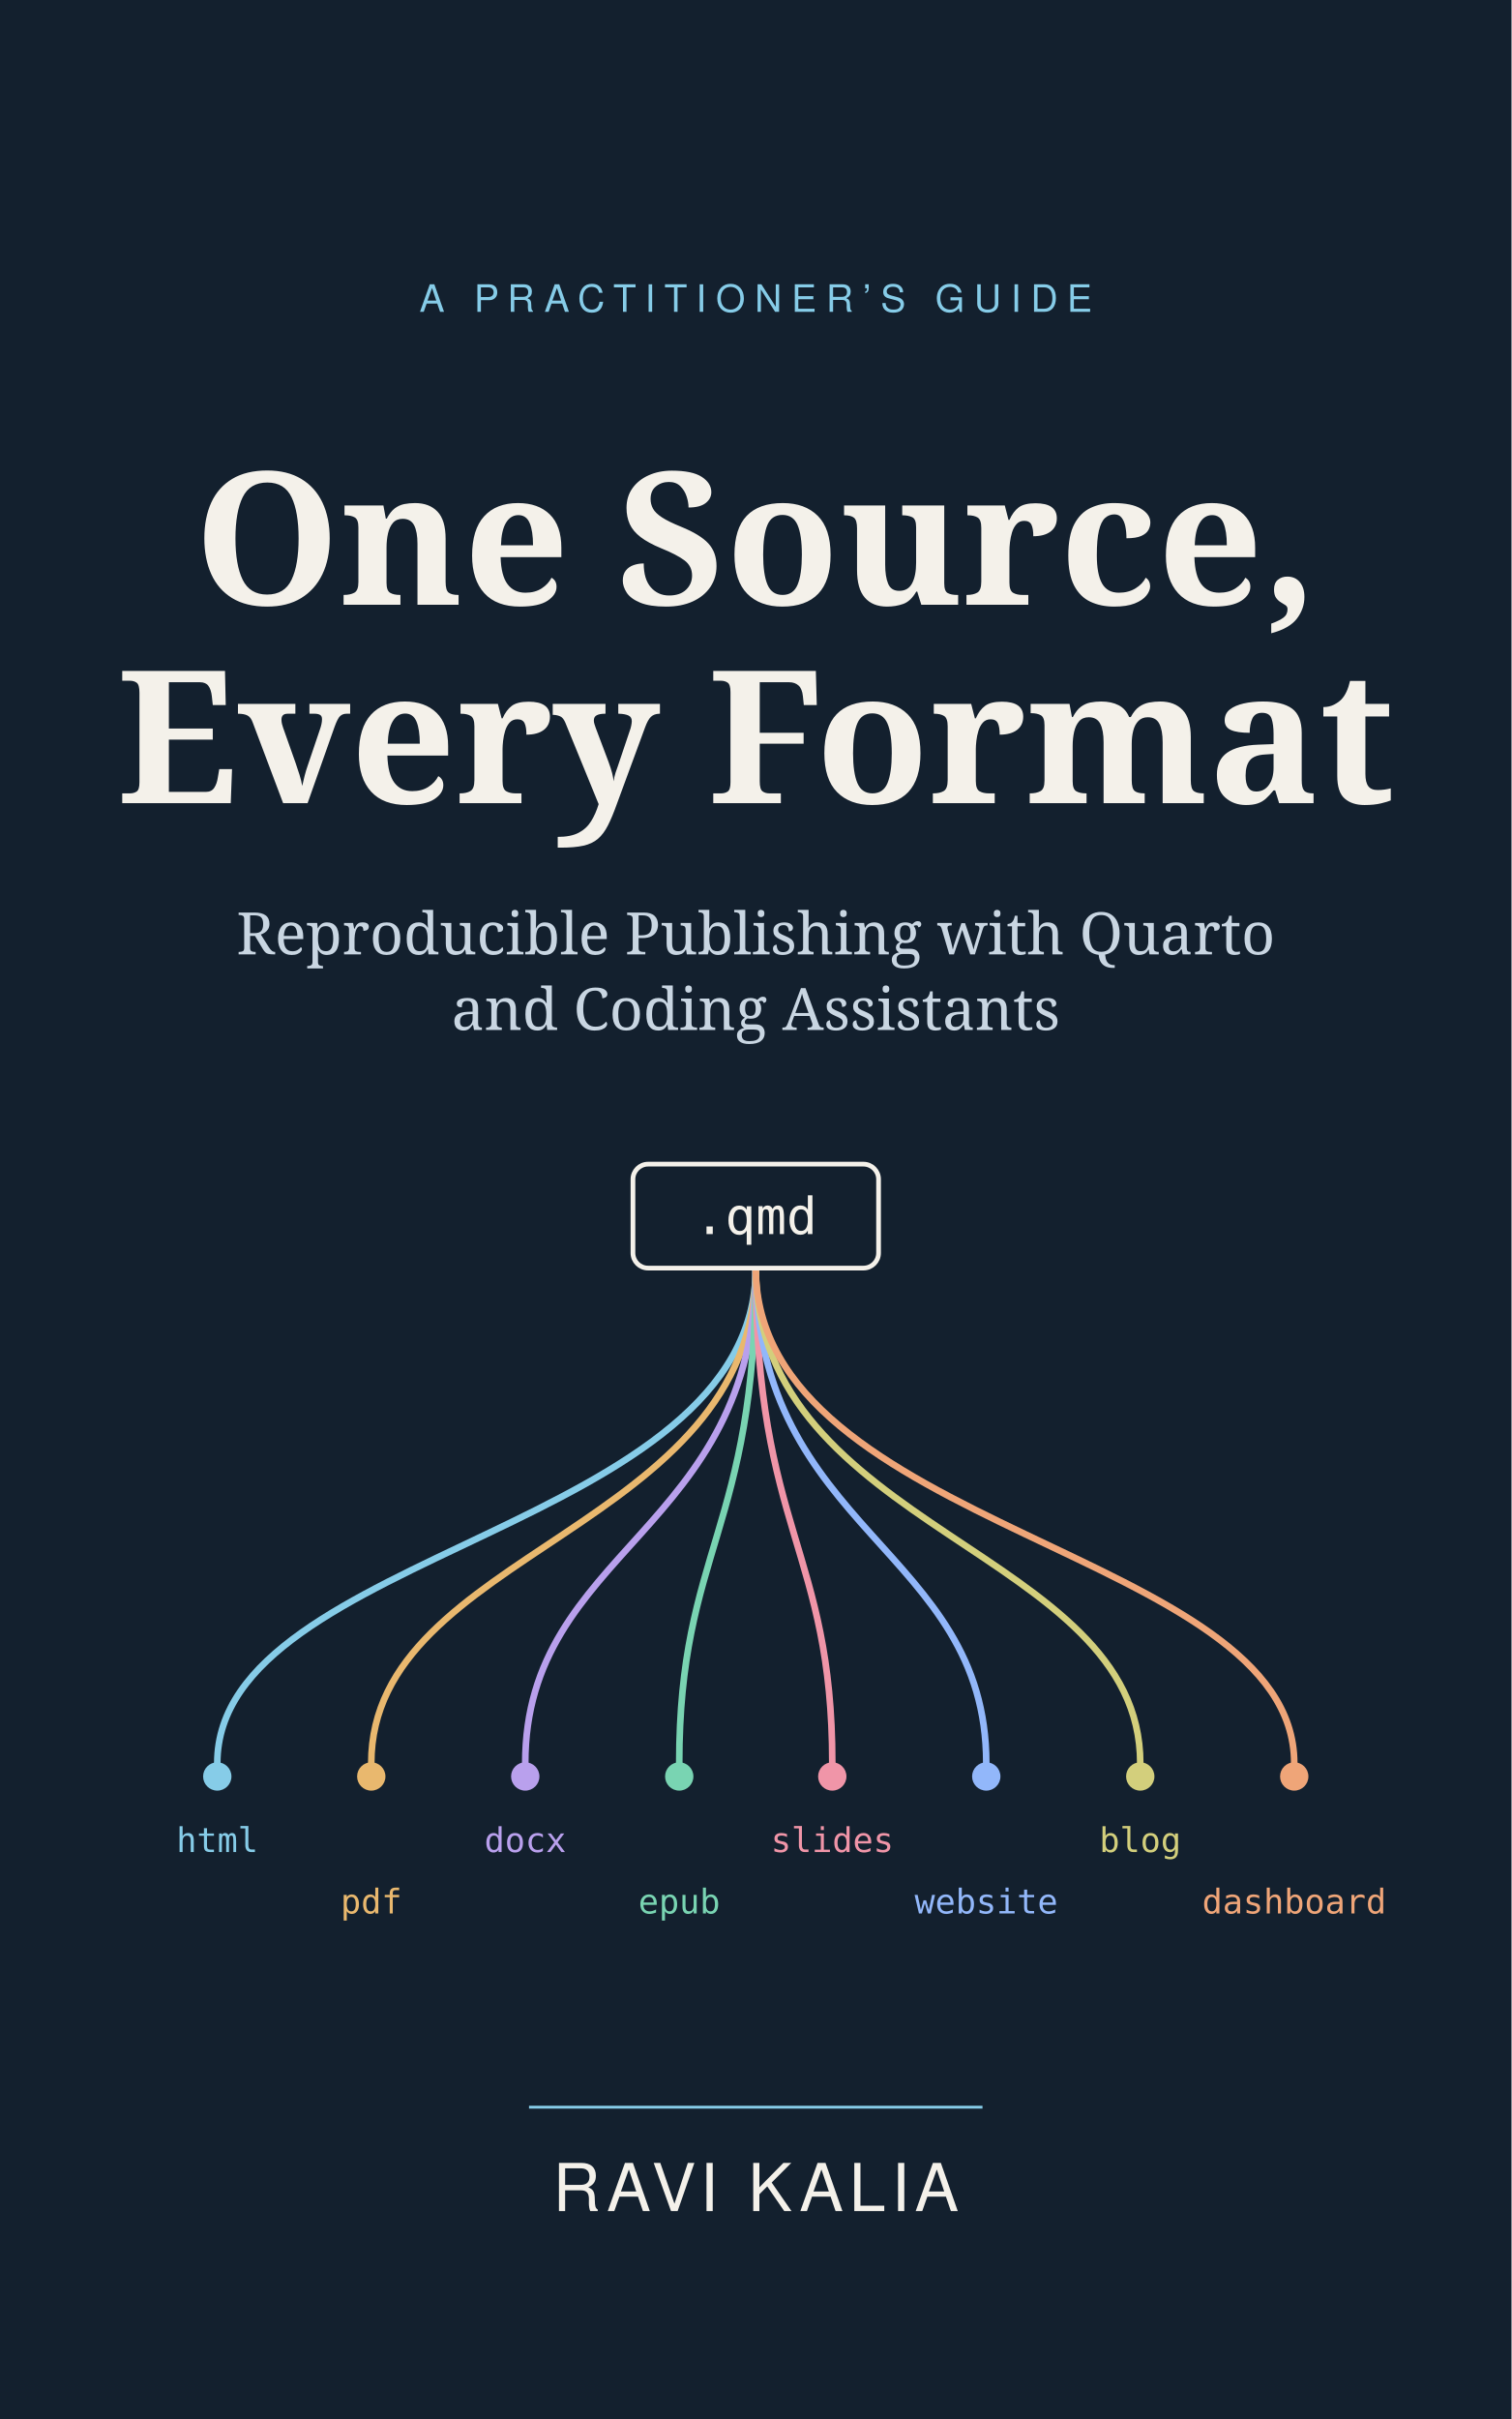
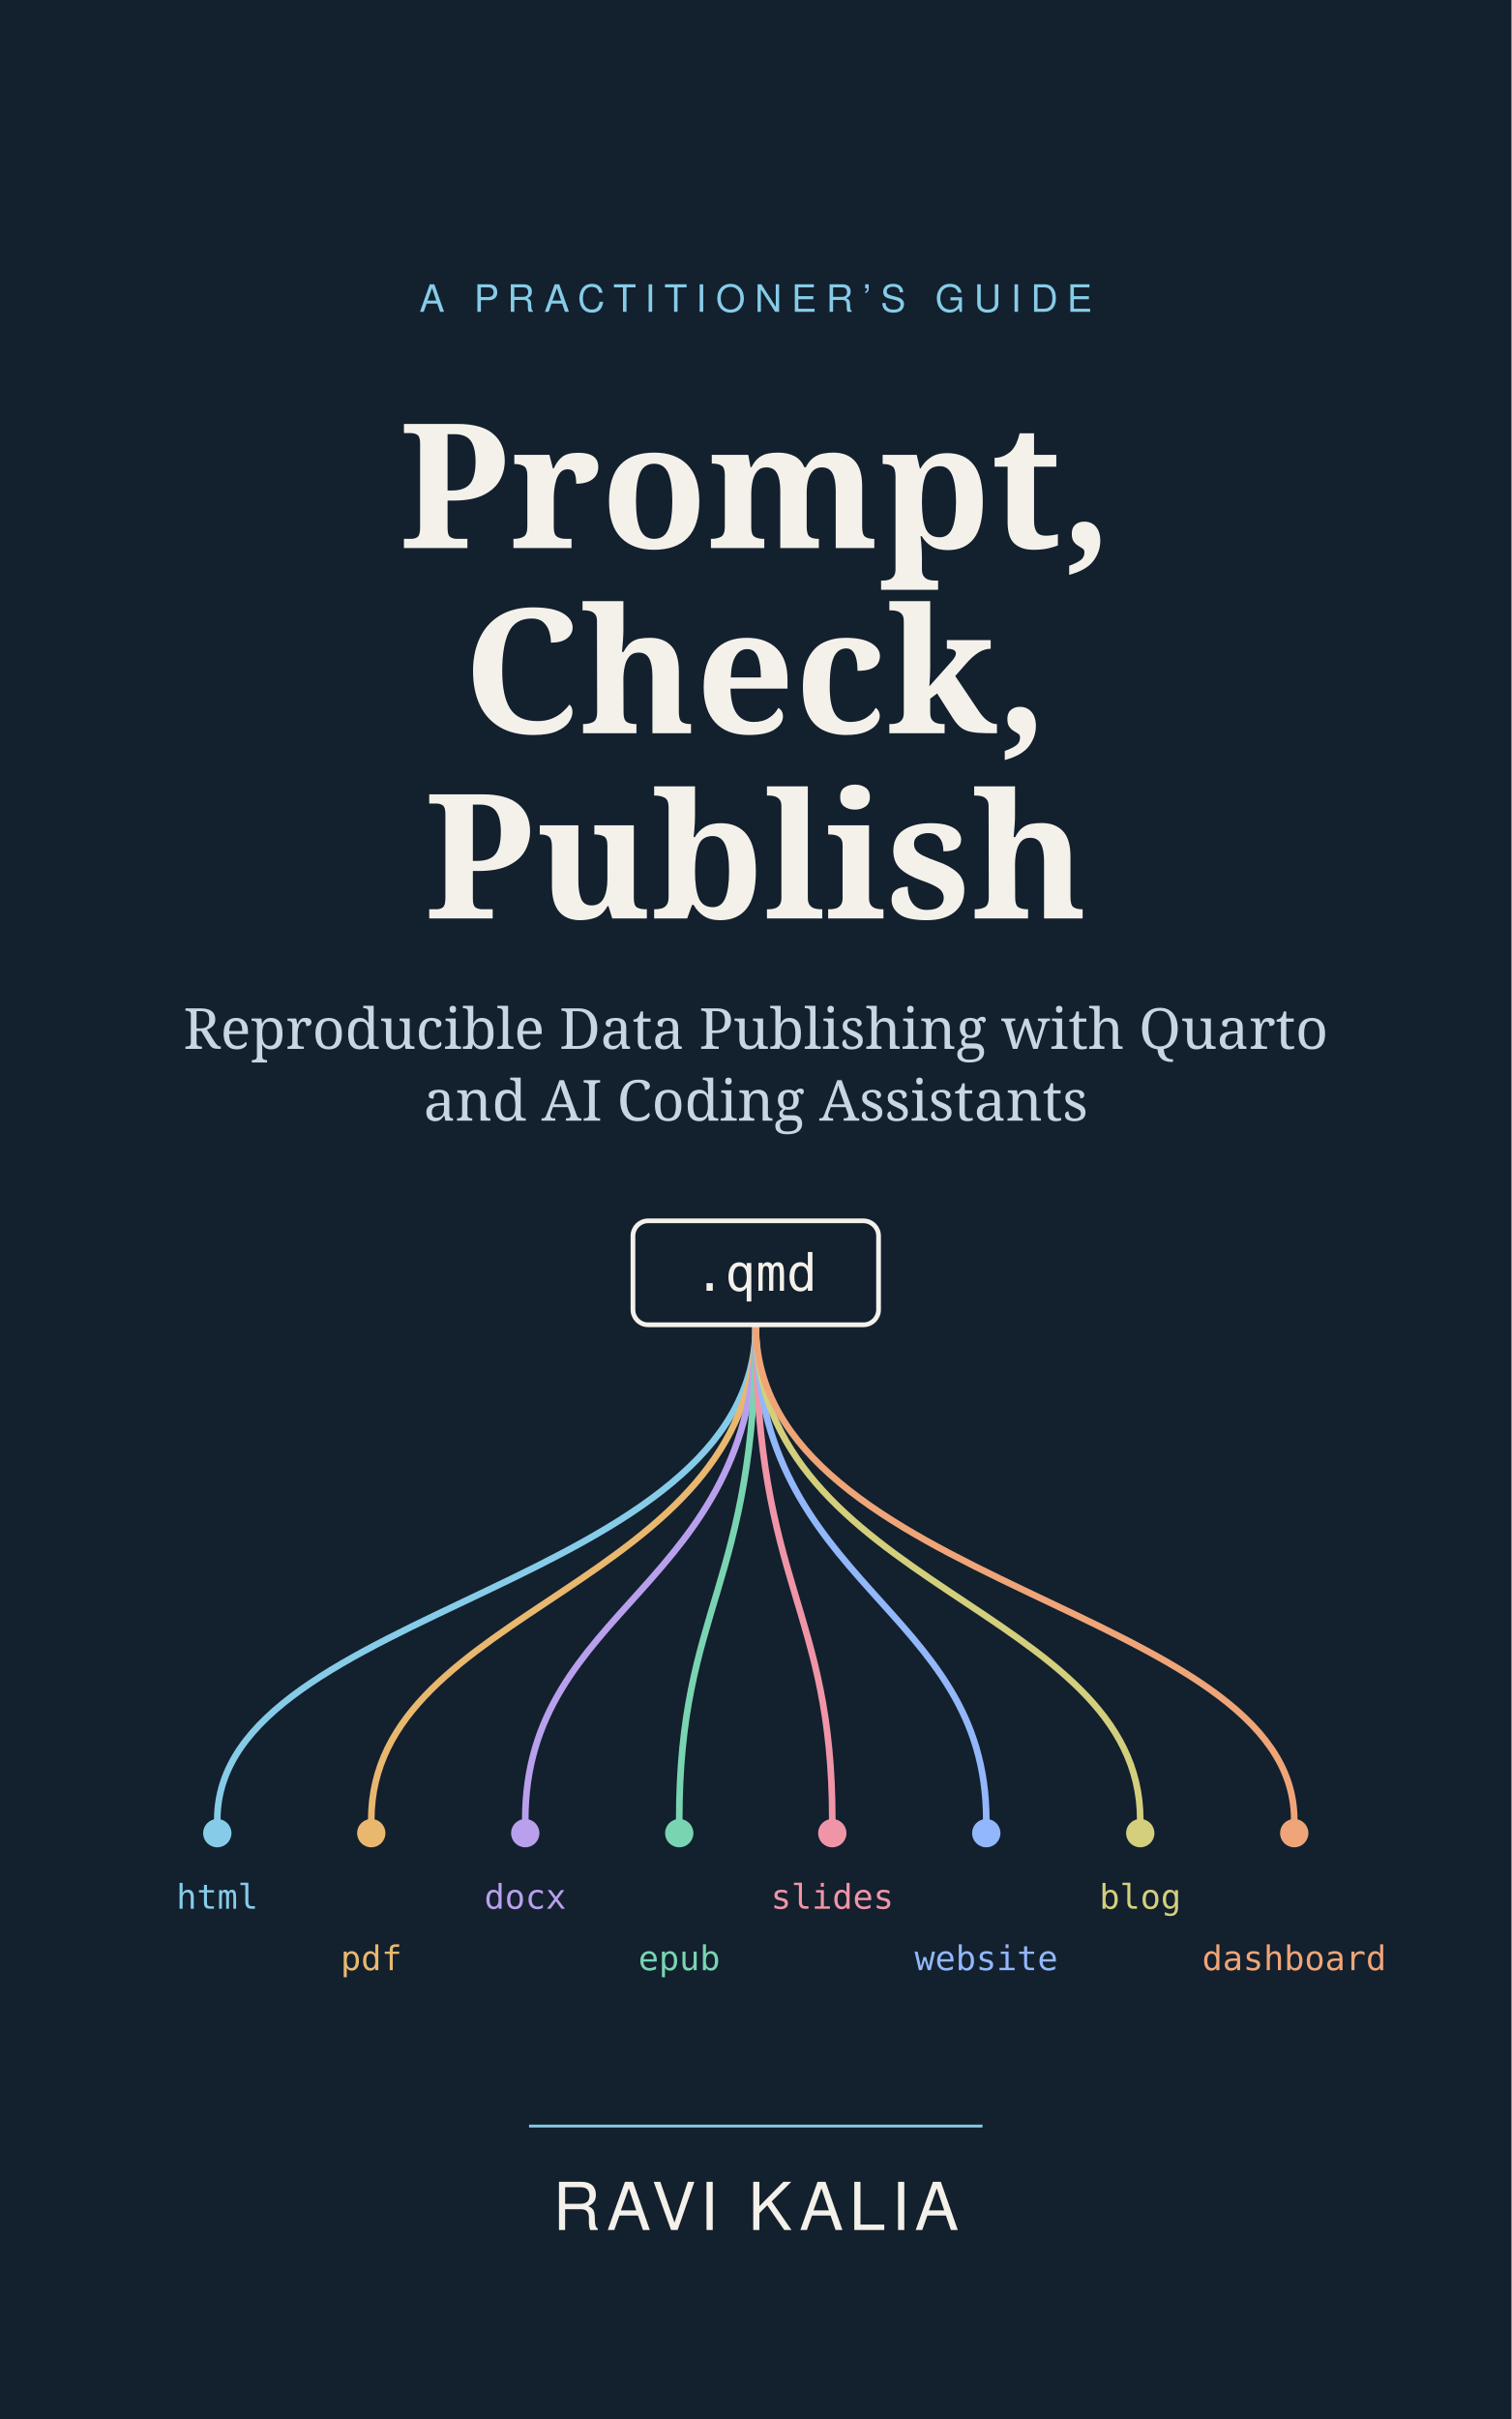
<svg xmlns="http://www.w3.org/2000/svg" width="1600" height="2560" viewBox="0 0 1600 2560" role="img" aria-labelledby="t d">
  <rect width="1600" height="2560" fill="#13202e" />
  <g font-family="'Avenir Next', Avenir, 'Helvetica Neue', Helvetica, Arial, sans-serif" text-anchor="middle">
    <text x="800" y="330" font-size="40" letter-spacing="10" fill="#86cce8">A PRACTITIONER’S GUIDE</text>
  </g>
-   <g font-family="'Iowan Old Style', Charter, Georgia, serif" text-anchor="middle" fill="#f4f1ea">
-     <text x="800" y="640" font-size="196" font-weight="700">One Source,</text>
-     <text x="800" y="850" font-size="196" font-weight="700">Every Format</text>
+   <g font-family="'Iowan Old Style', Charter, Georgia, serif" text-anchor="middle" fill="#f4f1ea" font-size="184" font-weight="700">
+     <text x="800" y="580">Prompt,</text>
+     <text x="800" y="776">Check,</text>
+     <text x="800" y="972">Publish</text>
  </g>
-   <g font-family="'Iowan Old Style', Charter, Georgia, serif" text-anchor="middle" fill="#c9d6e2" font-size="62">
-     <text x="800" y="1010">Reproducible Publishing with Quarto</text>
-     <text x="800" y="1090">and Coding Assistants</text>
+   <g font-family="'Iowan Old Style', Charter, Georgia, serif" text-anchor="middle" fill="#c9d6e2" font-size="60">
+     <text x="800" y="1110">Reproducible Data Publishing with Quarto</text>
+     <text x="800" y="1186">and AI Coding Assistants</text>
  </g>
  <g fill="none" stroke-width="7" stroke-linecap="round">
-     <path d="M800,1342 C800,1620 230,1640 230,1866" stroke="#86cce8" />
-     <path d="M800,1342 C800,1620 393,1640 393,1866" stroke="#e9b86e" />
-     <path d="M800,1342 C800,1620 556,1640 556,1866" stroke="#b9a0ed" />
-     <path d="M800,1342 C800,1620 719,1640 719,1866" stroke="#79d4b2" />
-     <path d="M800,1342 C800,1620 881,1640 881,1866" stroke="#f095a8" />
-     <path d="M800,1342 C800,1620 1044,1640 1044,1866" stroke="#92b7fa" />
-     <path d="M800,1342 C800,1620 1207,1640 1207,1866" stroke="#d3cf7c" />
-     <path d="M800,1342 C800,1620 1370,1640 1370,1866" stroke="#efa578" />
+     <path d="M800,1402 C800,1680 230,1700 230,1926" stroke="#86cce8" />
+     <path d="M800,1402 C800,1680 393,1700 393,1926" stroke="#e9b86e" />
+     <path d="M800,1402 C800,1680 556,1700 556,1926" stroke="#b9a0ed" />
+     <path d="M800,1402 C800,1680 719,1700 719,1926" stroke="#79d4b2" />
+     <path d="M800,1402 C800,1680 881,1700 881,1926" stroke="#f095a8" />
+     <path d="M800,1402 C800,1680 1044,1700 1044,1926" stroke="#92b7fa" />
+     <path d="M800,1402 C800,1680 1207,1700 1207,1926" stroke="#d3cf7c" />
+     <path d="M800,1402 C800,1680 1370,1700 1370,1926" stroke="#efa578" />
  </g>
-   <rect x="670" y="1232" width="260" height="110" rx="16" fill="#13202e" stroke="#f4f1ea" stroke-width="5" />
-   <text x="800" y="1306" font-family="Menlo, 'DejaVu Sans Mono', monospace" font-size="54" text-anchor="middle" fill="#f4f1ea">.qmd</text>
-   <circle cx="230" cy="1880" r="15" fill="#86cce8" />
-   <circle cx="393" cy="1880" r="15" fill="#e9b86e" />
-   <circle cx="556" cy="1880" r="15" fill="#b9a0ed" />
-   <circle cx="719" cy="1880" r="15" fill="#79d4b2" />
-   <circle cx="881" cy="1880" r="15" fill="#f095a8" />
-   <circle cx="1044" cy="1880" r="15" fill="#92b7fa" />
-   <circle cx="1207" cy="1880" r="15" fill="#d3cf7c" />
-   <circle cx="1370" cy="1880" r="15" fill="#efa578" />
+   <rect x="670" y="1292" width="260" height="110" rx="16" fill="#13202e" stroke="#f4f1ea" stroke-width="5" />
+   <text x="800" y="1366" font-family="Menlo, 'DejaVu Sans Mono', monospace" font-size="54" text-anchor="middle" fill="#f4f1ea">.qmd</text>
+   <circle cx="230" cy="1940" r="15" fill="#86cce8" />
+   <circle cx="393" cy="1940" r="15" fill="#e9b86e" />
+   <circle cx="556" cy="1940" r="15" fill="#b9a0ed" />
+   <circle cx="719" cy="1940" r="15" fill="#79d4b2" />
+   <circle cx="881" cy="1940" r="15" fill="#f095a8" />
+   <circle cx="1044" cy="1940" r="15" fill="#92b7fa" />
+   <circle cx="1207" cy="1940" r="15" fill="#d3cf7c" />
+   <circle cx="1370" cy="1940" r="15" fill="#efa578" />
  <g font-family="Menlo, 'DejaVu Sans Mono', monospace" font-size="36" text-anchor="middle">
-     <text x="230" y="1960" fill="#86cce8">html</text>
-     <text x="393" y="2025" fill="#e9b86e">pdf</text>
-     <text x="556" y="1960" fill="#b9a0ed">docx</text>
-     <text x="719" y="2025" fill="#79d4b2">epub</text>
-     <text x="881" y="1960" fill="#f095a8">slides</text>
-     <text x="1044" y="2025" fill="#92b7fa">website</text>
-     <text x="1207" y="1960" fill="#d3cf7c">blog</text>
-     <text x="1370" y="2025" fill="#efa578">dashboard</text>
+     <text x="230" y="2020" fill="#86cce8">html</text>
+     <text x="393" y="2085" fill="#e9b86e">pdf</text>
+     <text x="556" y="2020" fill="#b9a0ed">docx</text>
+     <text x="719" y="2085" fill="#79d4b2">epub</text>
+     <text x="881" y="2020" fill="#f095a8">slides</text>
+     <text x="1044" y="2085" fill="#92b7fa">website</text>
+     <text x="1207" y="2020" fill="#d3cf7c">blog</text>
+     <text x="1370" y="2085" fill="#efa578">dashboard</text>
  </g>
-   <line x1="560" y1="2230" x2="1040" y2="2230" stroke="#86cce8" stroke-width="3" />
-   <text x="800" y="2340" font-family="'Avenir Next', Avenir, 'Helvetica Neue', Helvetica, Arial, sans-serif" font-size="70" letter-spacing="6" text-anchor="middle" fill="#f4f1ea">RAVI KALIA</text>
+   <line x1="560" y1="2250" x2="1040" y2="2250" stroke="#86cce8" stroke-width="3" />
+   <text x="800" y="2360" font-family="'Avenir Next', Avenir, 'Helvetica Neue', Helvetica, Arial, sans-serif" font-size="70" letter-spacing="6" text-anchor="middle" fill="#f4f1ea">RAVI KALIA</text>
</svg>
